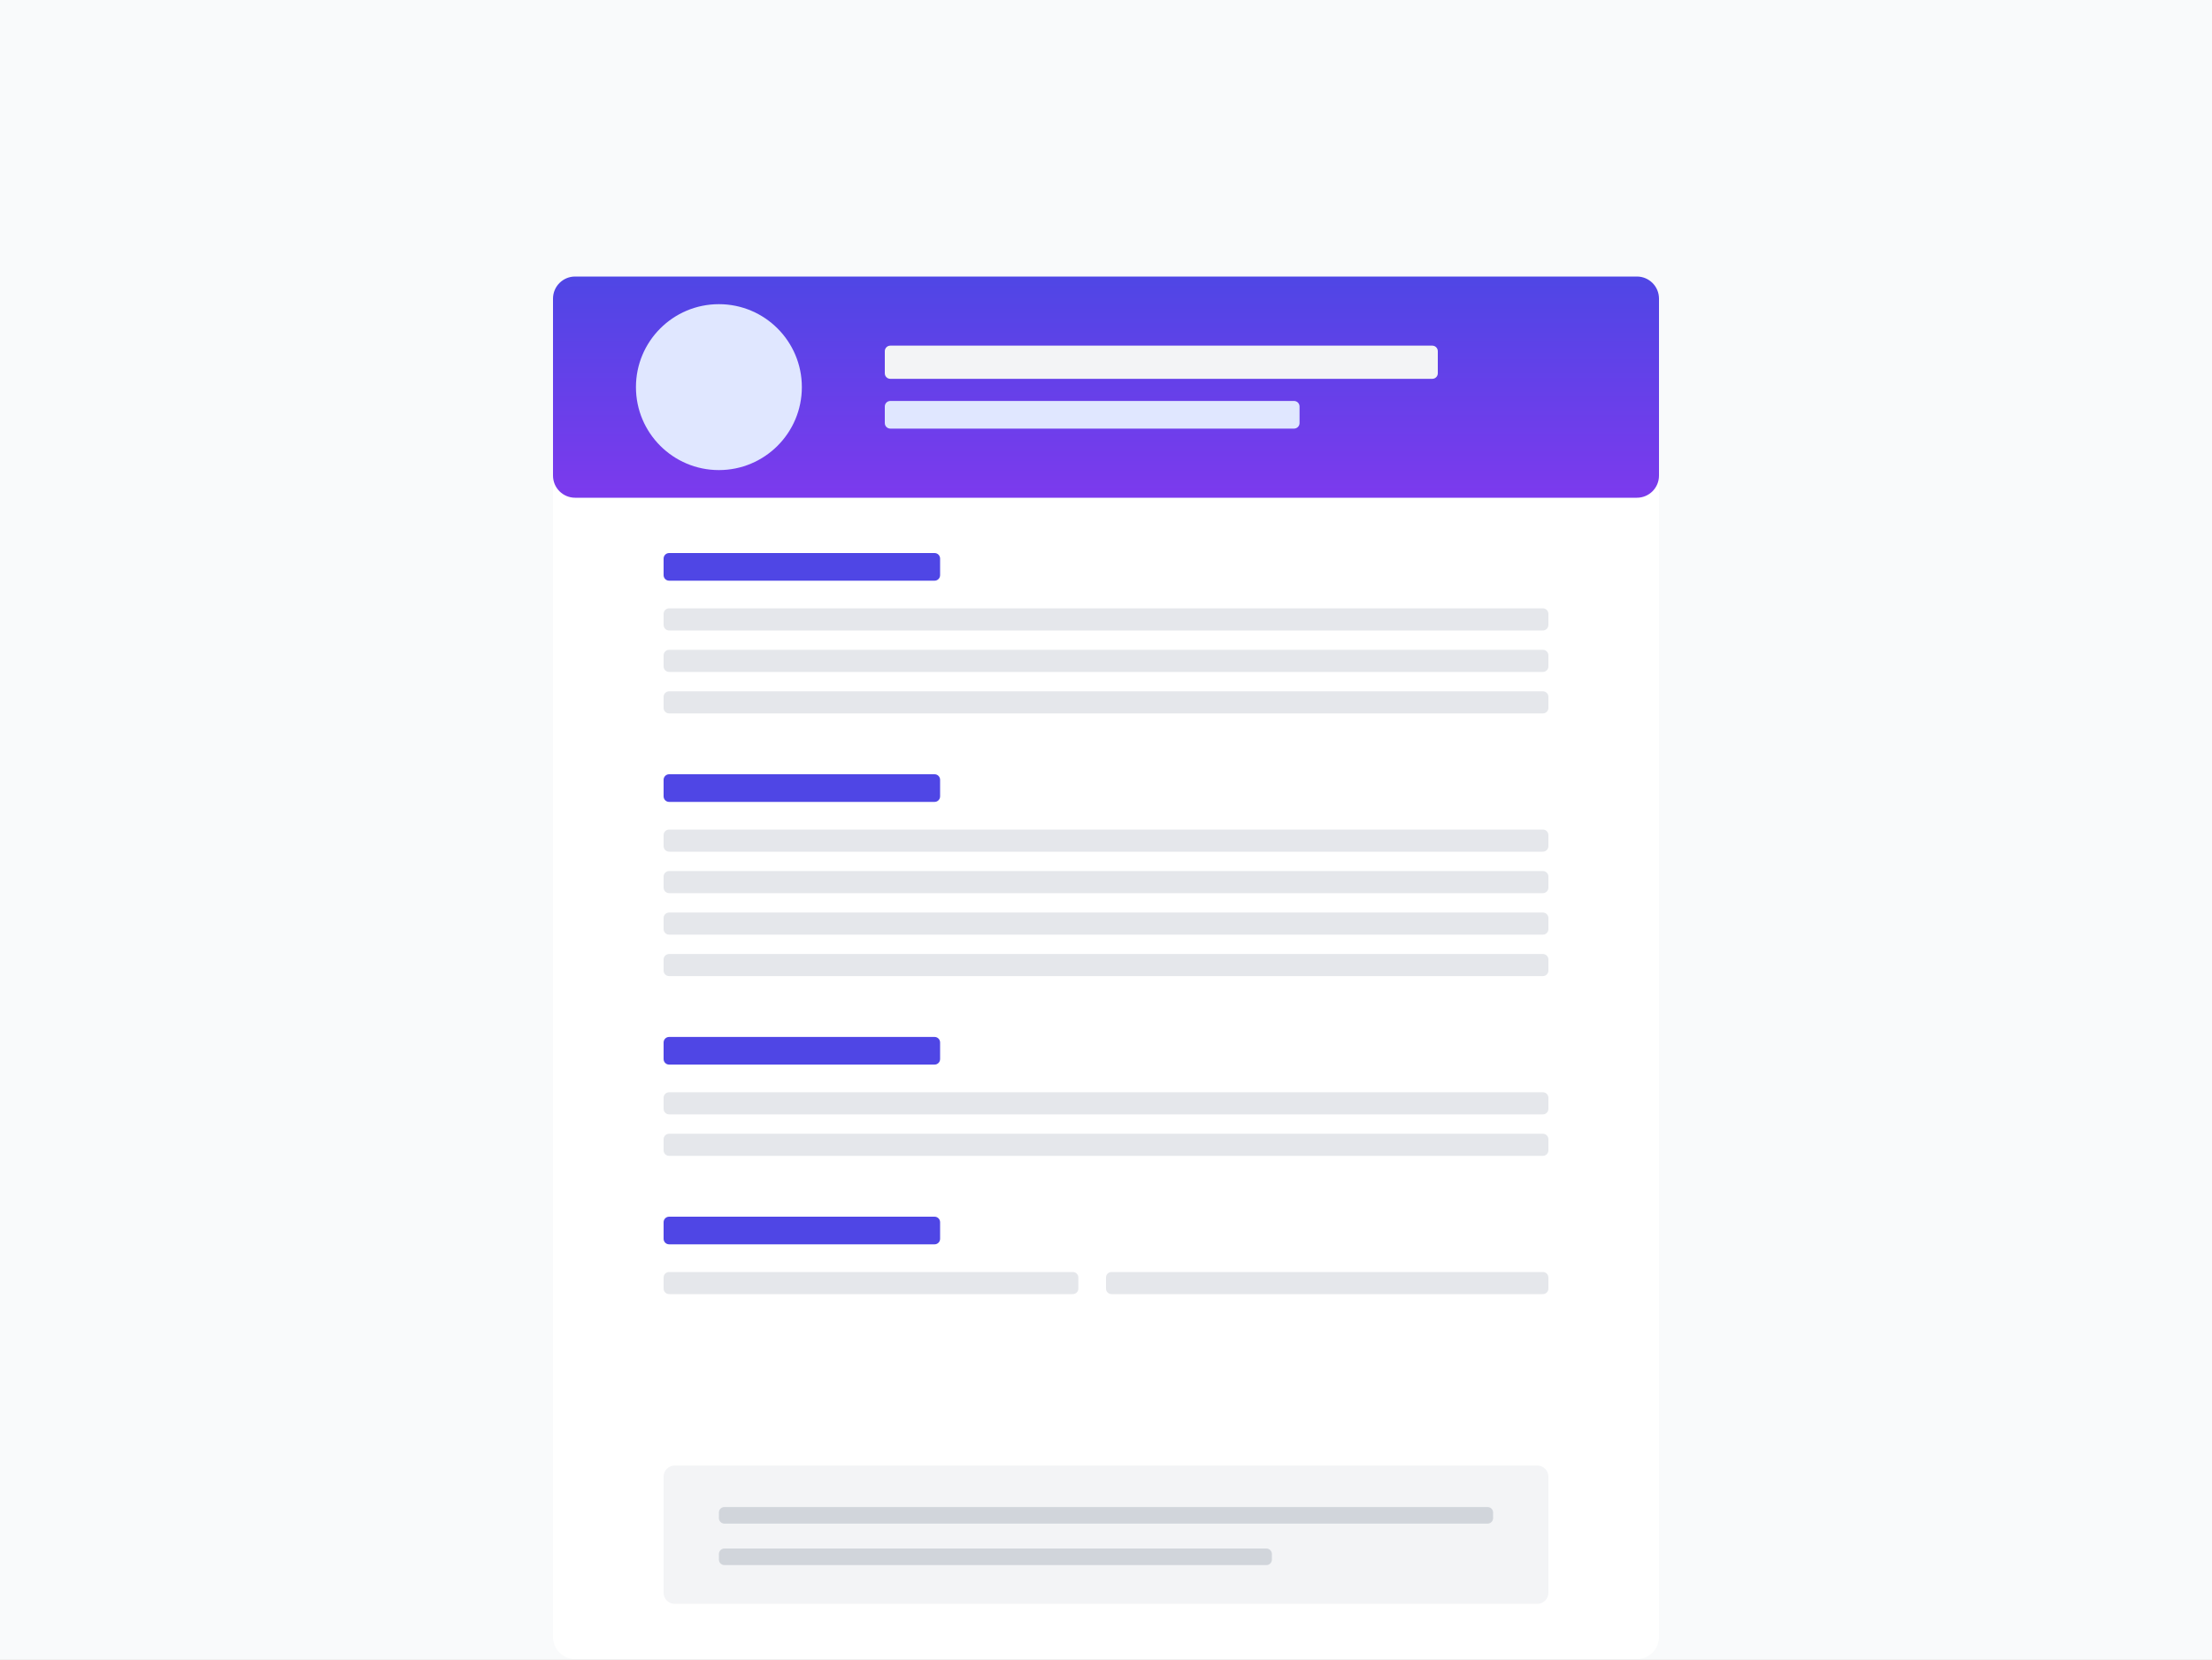
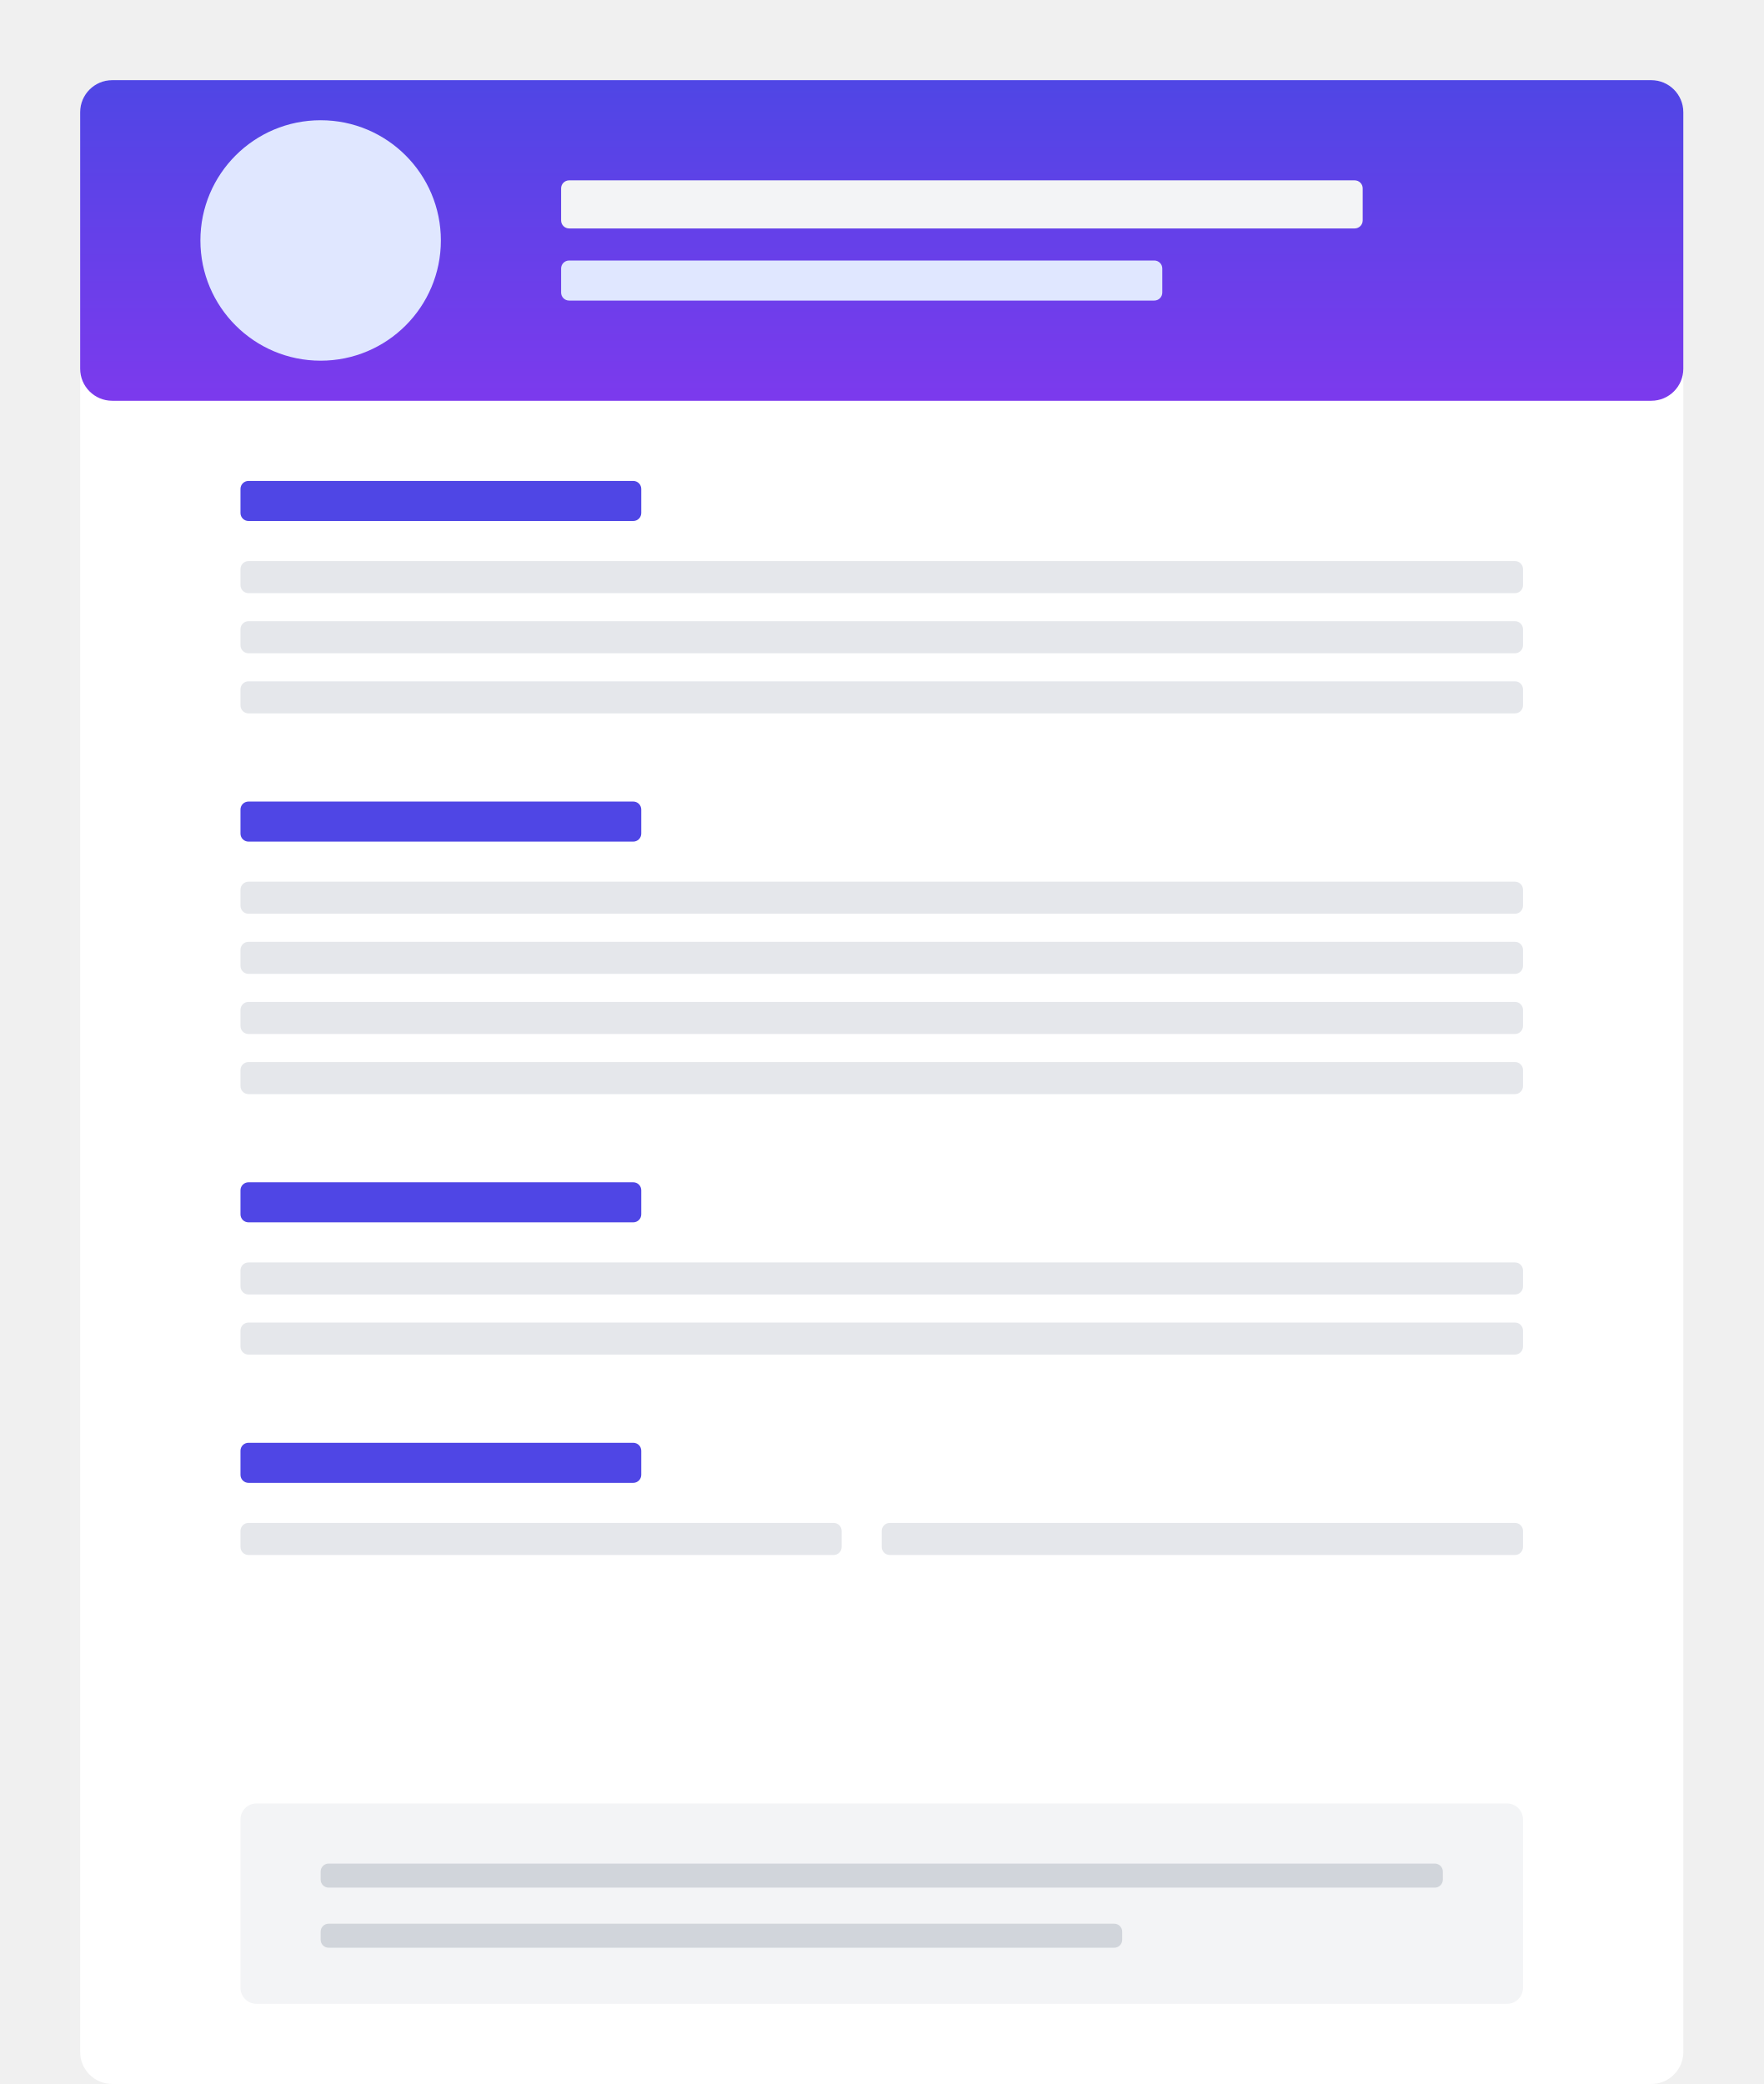
- <svg xmlns="http://www.w3.org/2000/svg" width="448" height="336" viewBox="0 0 800 600">
+ <svg xmlns="http://www.w3.org/2000/svg" width="440" height="520" viewBox="180 80 440 520">
  <defs>
    <linearGradient id="grad" x1="50%" y1="0%" x2="50%" y2="100%">
      <stop offset="0%" stop-color="#4F46E5" />
      <stop offset="100%" stop-color="#7C3AED" />
    </linearGradient>
  </defs>
-   <rect fill="#F9FAFB" width="800" height="600" />
+   <rect fill="none" width="800" height="600" />
  <g transform="translate(200,100)">
    <rect fill="#FFFFFF" width="400" height="500" rx="8" />
    <rect fill="url(#grad)" width="400" height="80" rx="8" />
    <circle fill="#E0E7FF" cx="60" cy="40" r="30" />
    <rect fill="#F3F4F6" x="120" y="25" width="200" height="12" rx="2" />
    <rect fill="#E0E7FF" x="120" y="45" width="150" height="10" rx="2" />
    <rect fill="#4F46E5" x="40" y="100" width="100" height="10" rx="2" />
    <rect fill="#E5E7EB" x="40" y="120" width="320" height="8" rx="2" />
    <rect fill="#E5E7EB" x="40" y="135" width="320" height="8" rx="2" />
    <rect fill="#E5E7EB" x="40" y="150" width="320" height="8" rx="2" />
    <rect fill="#4F46E5" x="40" y="180" width="100" height="10" rx="2" />
    <rect fill="#E5E7EB" x="40" y="200" width="320" height="8" rx="2" />
    <rect fill="#E5E7EB" x="40" y="215" width="320" height="8" rx="2" />
    <rect fill="#E5E7EB" x="40" y="230" width="320" height="8" rx="2" />
    <rect fill="#E5E7EB" x="40" y="245" width="320" height="8" rx="2" />
    <rect fill="#4F46E5" x="40" y="275" width="100" height="10" rx="2" />
    <rect fill="#E5E7EB" x="40" y="295" width="320" height="8" rx="2" />
    <rect fill="#E5E7EB" x="40" y="310" width="320" height="8" rx="2" />
    <rect fill="#4F46E5" x="40" y="340" width="100" height="10" rx="2" />
    <rect fill="#E5E7EB" x="40" y="360" width="150" height="8" rx="2" />
    <rect fill="#E5E7EB" x="200" y="360" width="160" height="8" rx="2" />
    <rect fill="#F3F4F6" x="40" y="430" width="320" height="50" rx="4" />
    <rect fill="#D1D5DB" x="60" y="445" width="280" height="6" rx="2" />
    <rect fill="#D1D5DB" x="60" y="460" width="200" height="6" rx="2" />
  </g>
</svg>
